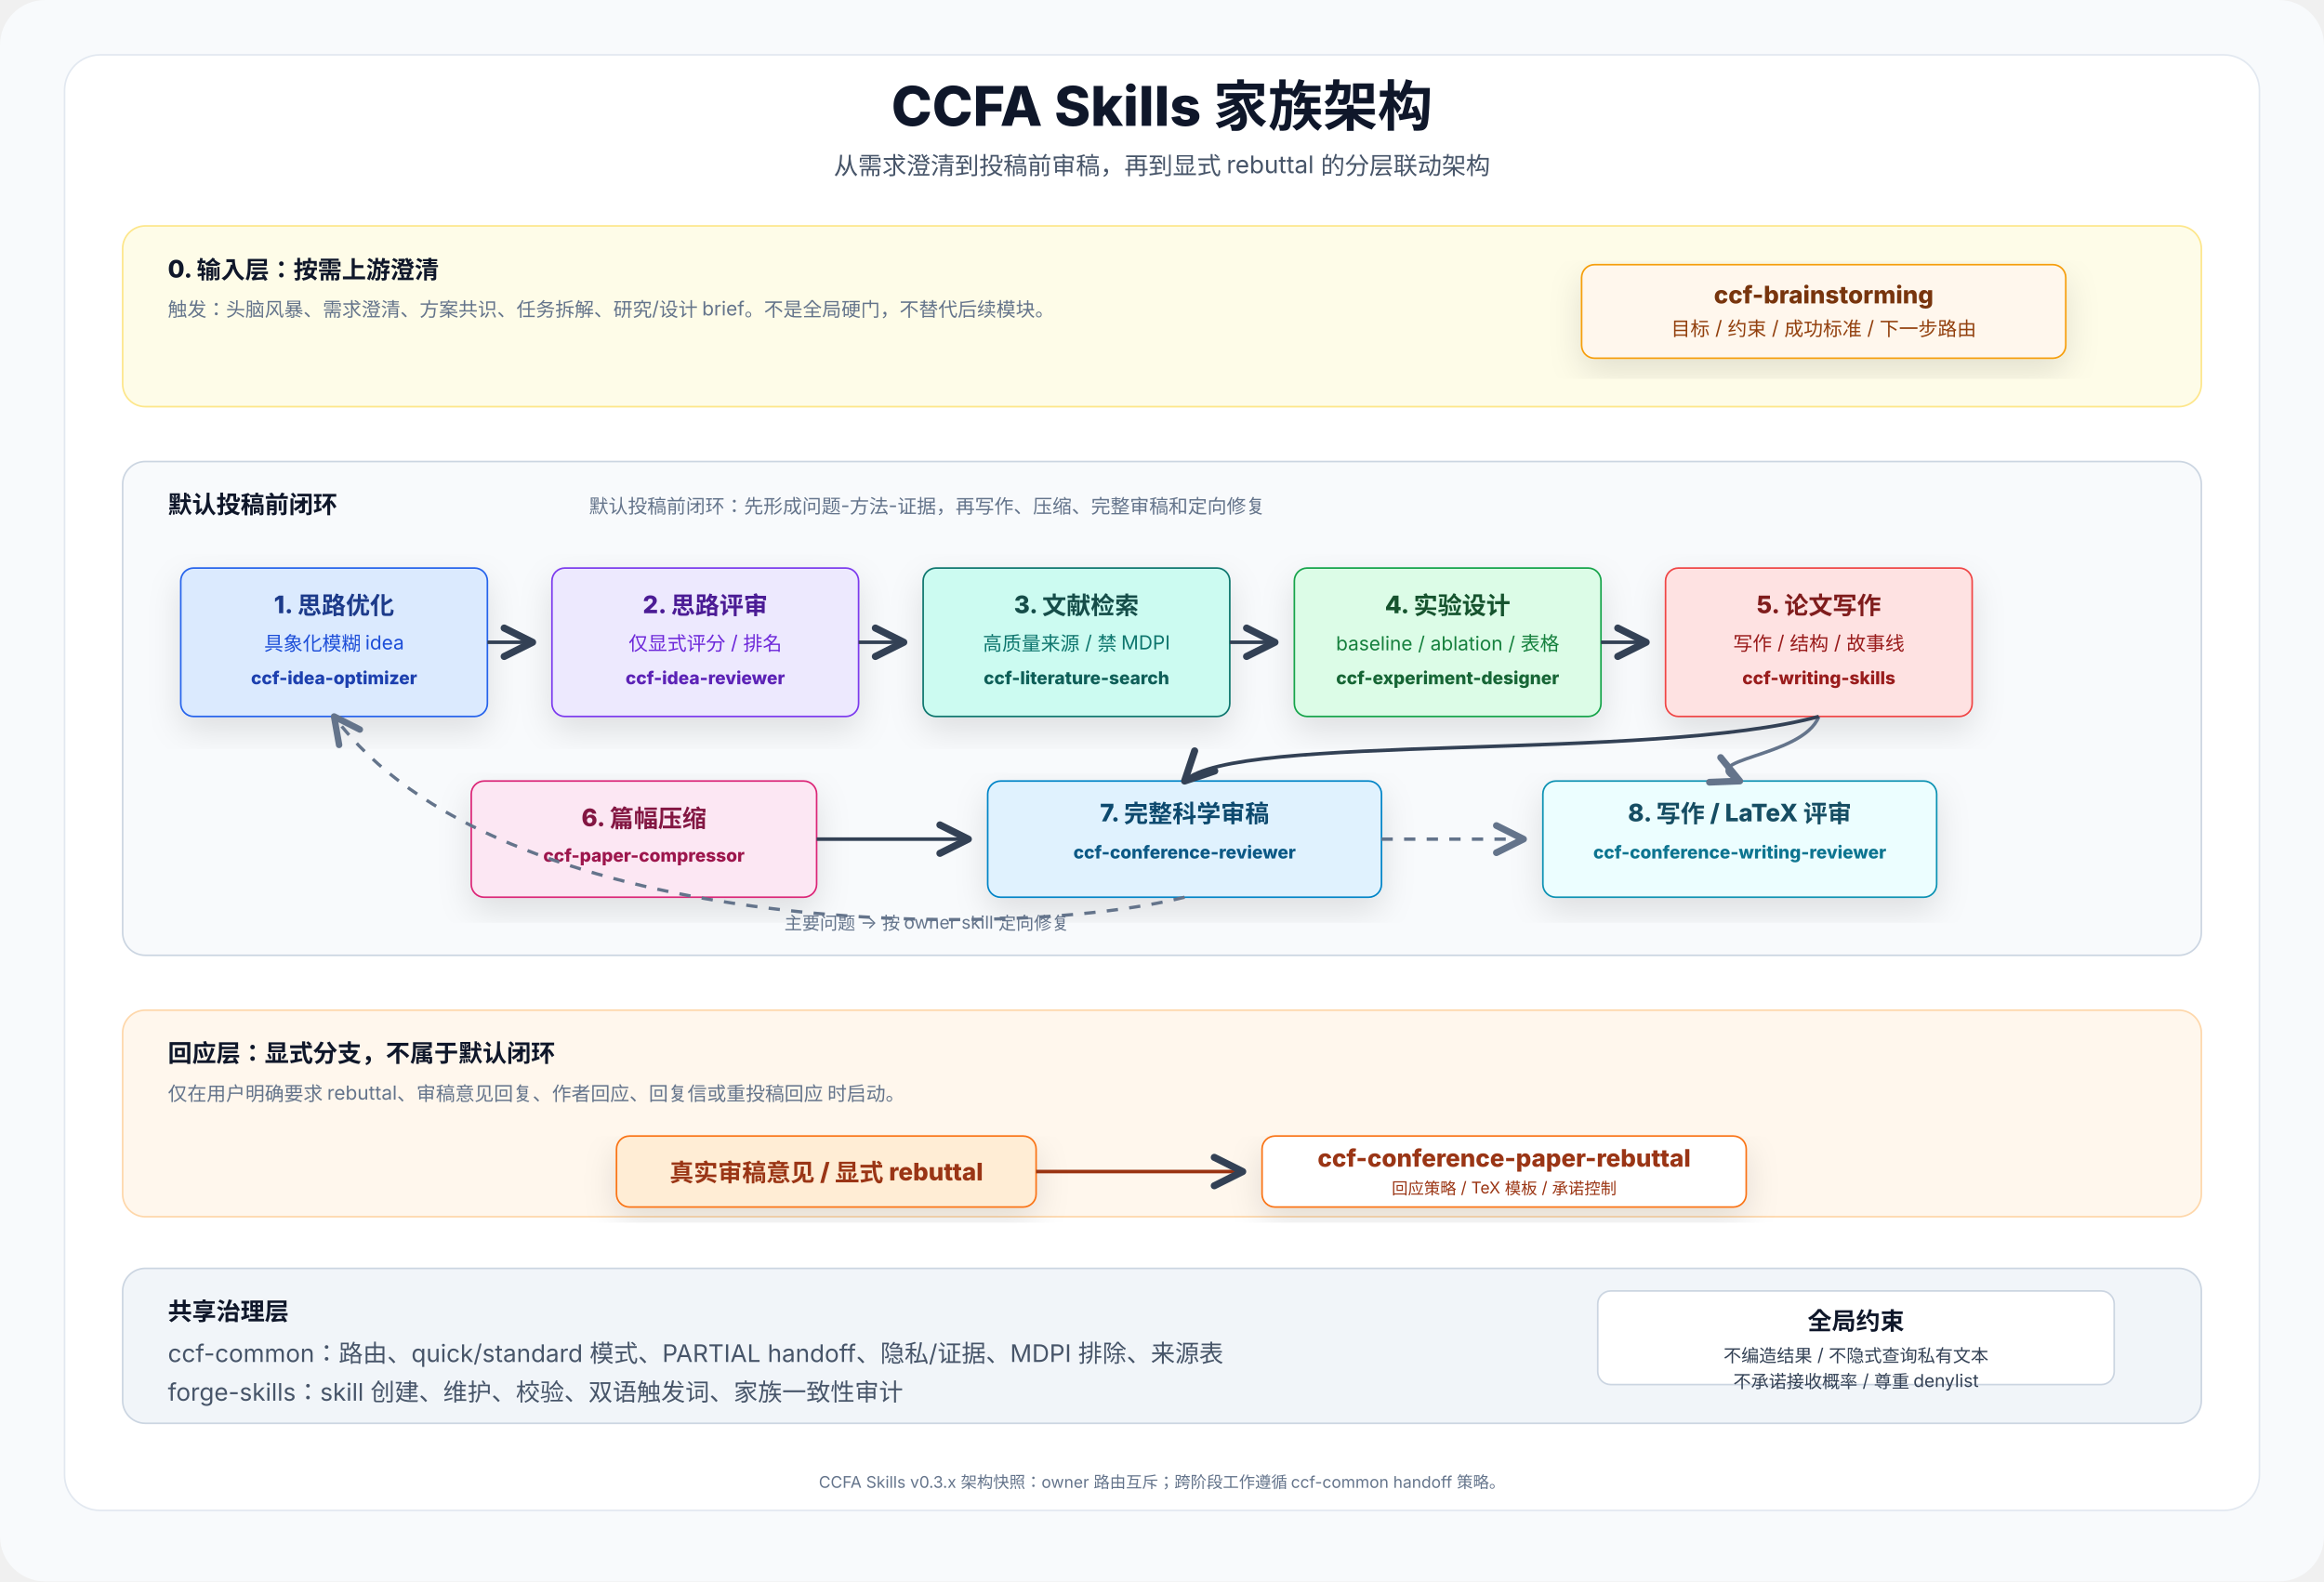
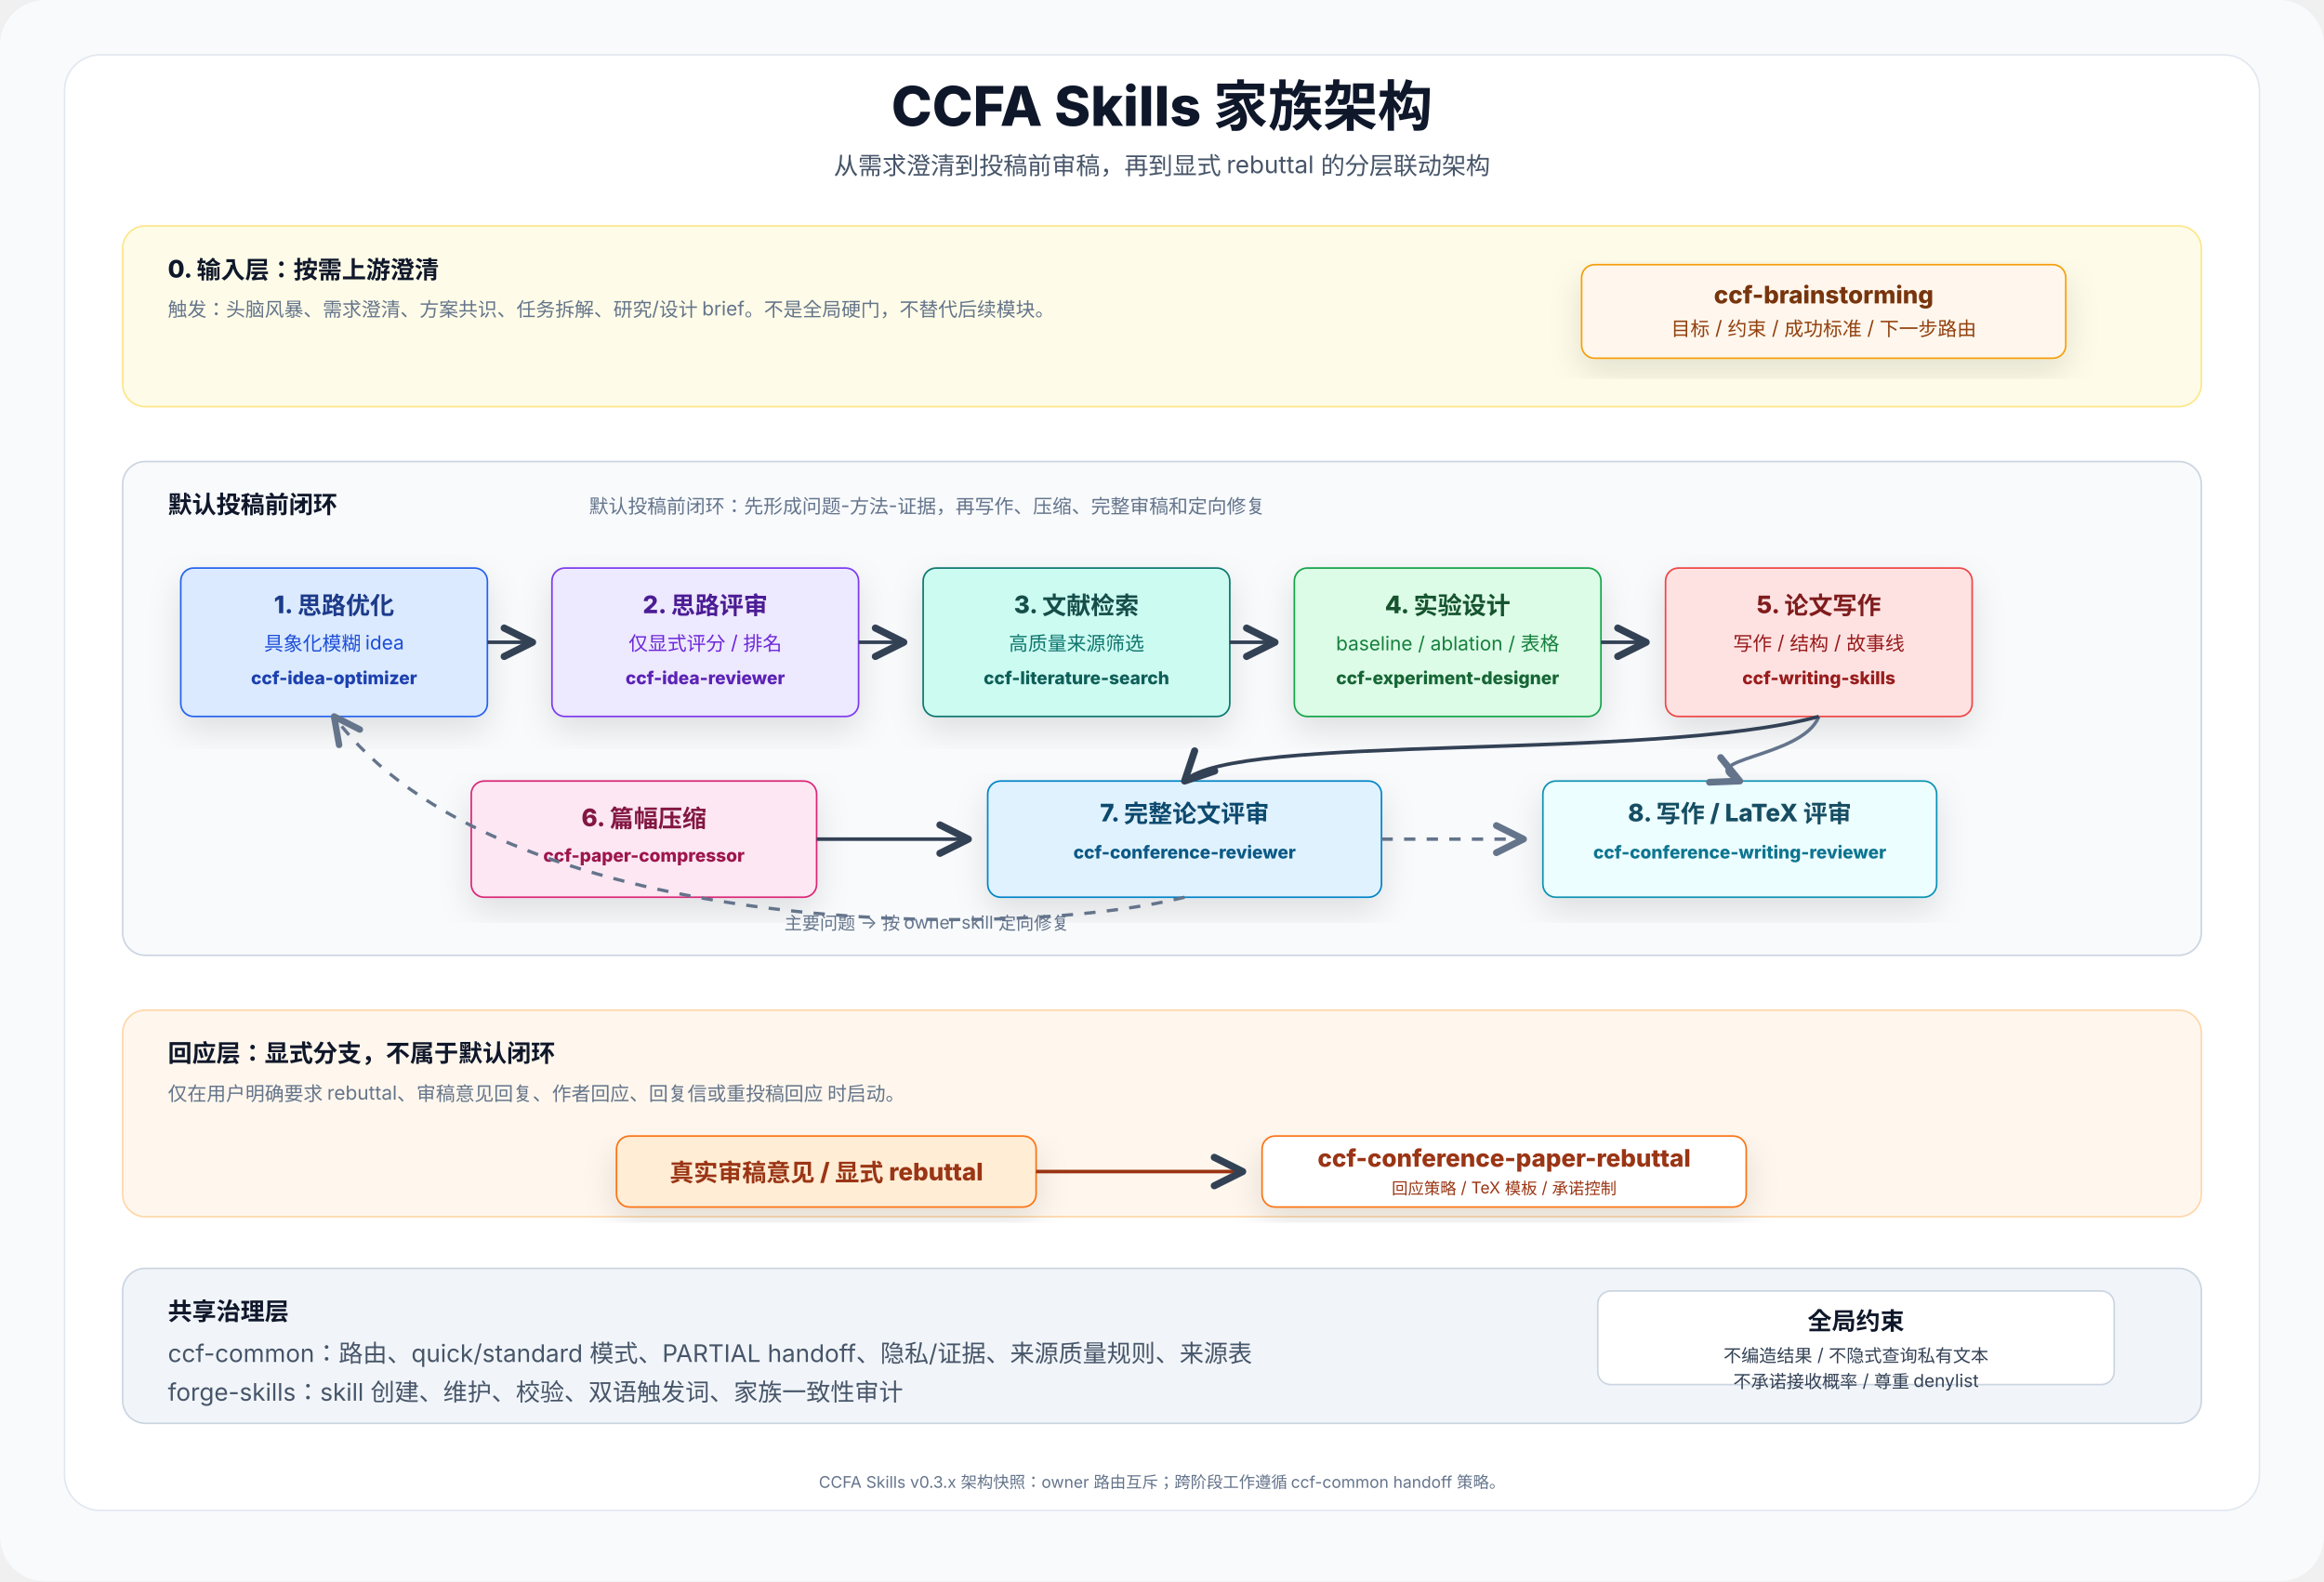
<svg xmlns="http://www.w3.org/2000/svg" width="1440" height="980" viewBox="0 0 1440 980" fill="none" role="img" aria-labelledby="title desc">
  <defs>
    <filter id="shadow" x="-12%" y="-18%" width="124%" height="140%" color-interpolation-filters="sRGB">
      <feDropShadow dx="0" dy="8" stdDeviation="10" flood-color="#0f172a" flood-opacity="0.11" />
    </filter>
    <marker id="arrow" markerWidth="12" markerHeight="12" refX="10" refY="6" orient="auto" markerUnits="strokeWidth">
      <path d="M2 2L10 6L2 10" stroke="#334155" stroke-width="2" stroke-linecap="round" stroke-linejoin="round" />
    </marker>
    <marker id="arrowSoft" markerWidth="12" markerHeight="12" refX="10" refY="6" orient="auto" markerUnits="strokeWidth">
      <path d="M2 2L10 6L2 10" stroke="#64748b" stroke-width="2" stroke-linecap="round" stroke-linejoin="round" />
    </marker>
    <style>
      .font{font-family:"Microsoft YaHei","Noto Sans SC","Inter","Segoe UI",Arial,sans-serif}
      .title{font-size:34px;font-weight:800;fill:#0f172a}
      .sub{font-size:15px;fill:#475569}
      .band-title{font-size:15px;font-weight:800;fill:#0f172a}
      .band-note{font-size:12px;fill:#64748b}
      .card-title{font-size:15px;font-weight:800}
      .card-sub{font-size:12px}
      .card-skill{font-size:11px;font-weight:800}
      .small{font-size:11px}
      .tiny{font-size:10px}
    </style>
  </defs>
  <rect width="1440" height="980" rx="28" fill="#f8fafc" />
  <rect x="40" y="34" width="1360" height="902" rx="22" fill="#ffffff" stroke="#e2e8f0" />
  <text x="720" y="78" text-anchor="middle" class="font title">CCFA Skills 家族架构</text>
  <text x="720" y="108" text-anchor="middle" class="font sub">从需求澄清到投稿前审稿，再到显式 rebuttal 的分层联动架构</text>
  <rect x="76" y="140" width="1288" height="112" rx="14" fill="#fefce8" stroke="#fde68a" />
  <text x="104" y="172" class="font band-title" fill="#854d0e">0. 输入层：按需上游澄清</text>
  <text x="104" y="196" class="font band-note">触发：头脑风暴、需求澄清、方案共识、任务拆解、研究/设计 brief。不是全局硬门，不替代后续模块。</text>
  <g filter="url(#shadow)">
    <rect x="980" y="164" width="300" height="58" rx="8" fill="#fff7ed" stroke="#f59e0b" />
    <text x="1130" y="188" text-anchor="middle" class="font card-title" fill="#78350f">ccf-brainstorming</text>
    <text x="1130" y="208" text-anchor="middle" class="font card-sub" fill="#92400e">目标 / 约束 / 成功标准 / 下一步路由</text>
  </g>
  <rect x="76" y="286" width="1288" height="306" rx="14" fill="#f8fafc" stroke="#cbd5e1" />
  <text x="104" y="318" class="font band-title">默认投稿前闭环</text>
  <text x="365" y="318" class="font band-note">默认投稿前闭环：先形成问题-方法-证据，再写作、压缩、完整审稿和定向修复</text>
  <g filter="url(#shadow)">
    <rect x="112" y="352" width="190" height="92" rx="8" fill="#dbeafe" stroke="#2563eb" />
    <text x="207" y="380" text-anchor="middle" class="font card-title" fill="#1e3a8a">1. 思路优化</text>
    <text x="207" y="403" text-anchor="middle" class="font card-sub" fill="#1d4ed8">具象化模糊 idea</text>
    <text x="207" y="424" text-anchor="middle" class="font card-skill" fill="#1e40af">ccf-idea-optimizer</text>
  </g>
  <g filter="url(#shadow)">
    <rect x="342" y="352" width="190" height="92" rx="8" fill="#ede9fe" stroke="#7c3aed" />
    <text x="437" y="380" text-anchor="middle" class="font card-title" fill="#4c1d95">2. 思路评审</text>
    <text x="437" y="403" text-anchor="middle" class="font card-sub" fill="#6d28d9">仅显式评分 / 排名</text>
    <text x="437" y="424" text-anchor="middle" class="font card-skill" fill="#5b21b6">ccf-idea-reviewer</text>
  </g>
  <g filter="url(#shadow)">
    <rect x="572" y="352" width="190" height="92" rx="8" fill="#ccfbf1" stroke="#0f766e" />
    <text x="667" y="380" text-anchor="middle" class="font card-title" fill="#134e4a">3. 文献检索</text>
-     <text x="667" y="403" text-anchor="middle" class="font card-sub" fill="#0f766e">高质量来源 / 禁 MDPI</text>
+     <text x="667" y="403" text-anchor="middle" class="font card-sub" fill="#0f766e">高质量来源筛选</text>
    <text x="667" y="424" text-anchor="middle" class="font card-skill" fill="#115e59">ccf-literature-search</text>
  </g>
  <g filter="url(#shadow)">
    <rect x="802" y="352" width="190" height="92" rx="8" fill="#dcfce7" stroke="#16a34a" />
    <text x="897" y="380" text-anchor="middle" class="font card-title" fill="#14532d">4. 实验设计</text>
    <text x="897" y="403" text-anchor="middle" class="font card-sub" fill="#15803d">baseline / ablation / 表格</text>
    <text x="897" y="424" text-anchor="middle" class="font card-skill" fill="#166534">ccf-experiment-designer</text>
  </g>
  <g filter="url(#shadow)">
    <rect x="1032" y="352" width="190" height="92" rx="8" fill="#fee2e2" stroke="#ef4444" />
    <text x="1127" y="380" text-anchor="middle" class="font card-title" fill="#7f1d1d">5. 论文写作</text>
    <text x="1127" y="403" text-anchor="middle" class="font card-sub" fill="#991b1b">写作 / 结构 / 故事线</text>
    <text x="1127" y="424" text-anchor="middle" class="font card-skill" fill="#991b1b">ccf-writing-skills</text>
  </g>
  <path d="M302 398H330" stroke="#334155" stroke-width="2.2" marker-end="url(#arrow)" />
  <path d="M532 398H560" stroke="#334155" stroke-width="2.2" marker-end="url(#arrow)" />
  <path d="M762 398H790" stroke="#334155" stroke-width="2.2" marker-end="url(#arrow)" />
  <path d="M992 398H1020" stroke="#334155" stroke-width="2.2" marker-end="url(#arrow)" />
  <g filter="url(#shadow)">
    <rect x="292" y="484" width="214" height="72" rx="8" fill="#fce7f3" stroke="#db2777" />
    <text x="399" y="512" text-anchor="middle" class="font card-title" fill="#831843">6. 篇幅压缩</text>
    <text x="399" y="534" text-anchor="middle" class="font card-skill" fill="#9d174d">ccf-paper-compressor</text>
  </g>
  <g filter="url(#shadow)">
    <rect x="612" y="484" width="244" height="72" rx="8" fill="#e0f2fe" stroke="#0284c7" />
-     <text x="734" y="509" text-anchor="middle" class="font card-title" fill="#0c4a6e">7. 完整科学审稿</text>
+     <text x="734" y="509" text-anchor="middle" class="font card-title" fill="#0c4a6e">7. 完整论文评审</text>
    <text x="734" y="532" text-anchor="middle" class="font card-skill" fill="#075985">ccf-conference-reviewer</text>
  </g>
  <g filter="url(#shadow)">
    <rect x="956" y="484" width="244" height="72" rx="8" fill="#ecfeff" stroke="#0891b2" />
    <text x="1078" y="509" text-anchor="middle" class="font card-title" fill="#164e63">8. 写作 / LaTeX 评审</text>
    <text x="1078" y="532" text-anchor="middle" class="font card-skill" fill="#0e7490">ccf-conference-writing-reviewer</text>
  </g>
  <path d="M1127 444C1117 470 1047 470 1078 484" stroke="#64748b" stroke-width="2.1" fill="none" marker-end="url(#arrowSoft)" />
  <path d="M1127 444C1024 472 764 454 734 484" stroke="#334155" stroke-width="2.2" fill="none" marker-end="url(#arrow)" />
  <path d="M506 520H600" stroke="#334155" stroke-width="2.2" marker-end="url(#arrow)" />
  <path d="M856 520H944" stroke="#64748b" stroke-width="2.1" stroke-dasharray="7 7" marker-end="url(#arrowSoft)" />
  <path d="M734 556C622 584 308 580 207 444" stroke="#64748b" stroke-width="2" stroke-dasharray="7 7" fill="none" marker-end="url(#arrowSoft)" />
  <text x="486" y="576" class="font small" fill="#64748b">主要问题 -&gt; 按 owner skill 定向修复</text>
  <rect x="76" y="626" width="1288" height="128" rx="14" fill="#fff7ed" stroke="#fed7aa" />
  <text x="104" y="658" class="font band-title" fill="#9a3412">回应层：显式分支，不属于默认闭环</text>
  <text x="104" y="682" class="font band-note" fill="#9a3412">仅在用户明确要求 rebuttal、审稿意见回复、作者回应、回复信或重投稿回应 时启动。</text>
  <g filter="url(#shadow)">
    <rect x="382" y="704" width="260" height="44" rx="8" fill="#ffedd5" stroke="#f97316" />
    <text x="512" y="732" text-anchor="middle" class="font card-title" fill="#9a3412">真实审稿意见 / 显式 rebuttal</text>
  </g>
  <g filter="url(#shadow)">
    <rect x="782" y="704" width="300" height="44" rx="8" fill="#ffffff" stroke="#f97316" />
    <text x="932" y="723" text-anchor="middle" class="font card-title" fill="#9a3412">ccf-conference-paper-rebuttal</text>
    <text x="932" y="740" text-anchor="middle" class="font tiny" fill="#9a3412">回应策略 / TeX 模板 / 承诺控制</text>
  </g>
  <path d="M642 726H770" stroke="#9a3412" stroke-width="2.2" marker-end="url(#arrow)" />
  <rect x="76" y="786" width="1288" height="96" rx="14" fill="#f1f5f9" stroke="#cbd5e1" />
  <text x="104" y="818" class="font band-title">共享治理层</text>
-   <text x="104" y="844" class="font sub">ccf-common：路由、quick/standard 模式、PARTIAL handoff、隐私/证据、MDPI 排除、来源表</text>
+   <text x="104" y="844" class="font sub">ccf-common：路由、quick/standard 模式、PARTIAL handoff、隐私/证据、来源质量规则、来源表</text>
  <text x="104" y="868" class="font sub">forge-skills：skill 创建、维护、校验、双语触发词、家族一致性审计</text>
  <rect x="990" y="800" width="320" height="58" rx="8" fill="#ffffff" stroke="#cbd5e1" />
  <text x="1150" y="824" text-anchor="middle" class="font card-title" fill="#0f172a">全局约束</text>
  <text x="1150" y="844" text-anchor="middle" class="font small" fill="#334155">不编造结果 / 不隐式查询私有文本</text>
  <text x="1150" y="860" text-anchor="middle" class="font small" fill="#334155">不承诺接收概率 / 尊重 denylist</text>
  <text x="720" y="922" text-anchor="middle" class="font tiny" fill="#64748b">CCFA Skills v0.3.x 架构快照：owner 路由互斥；跨阶段工作遵循 ccf-common handoff 策略。</text>
</svg>
